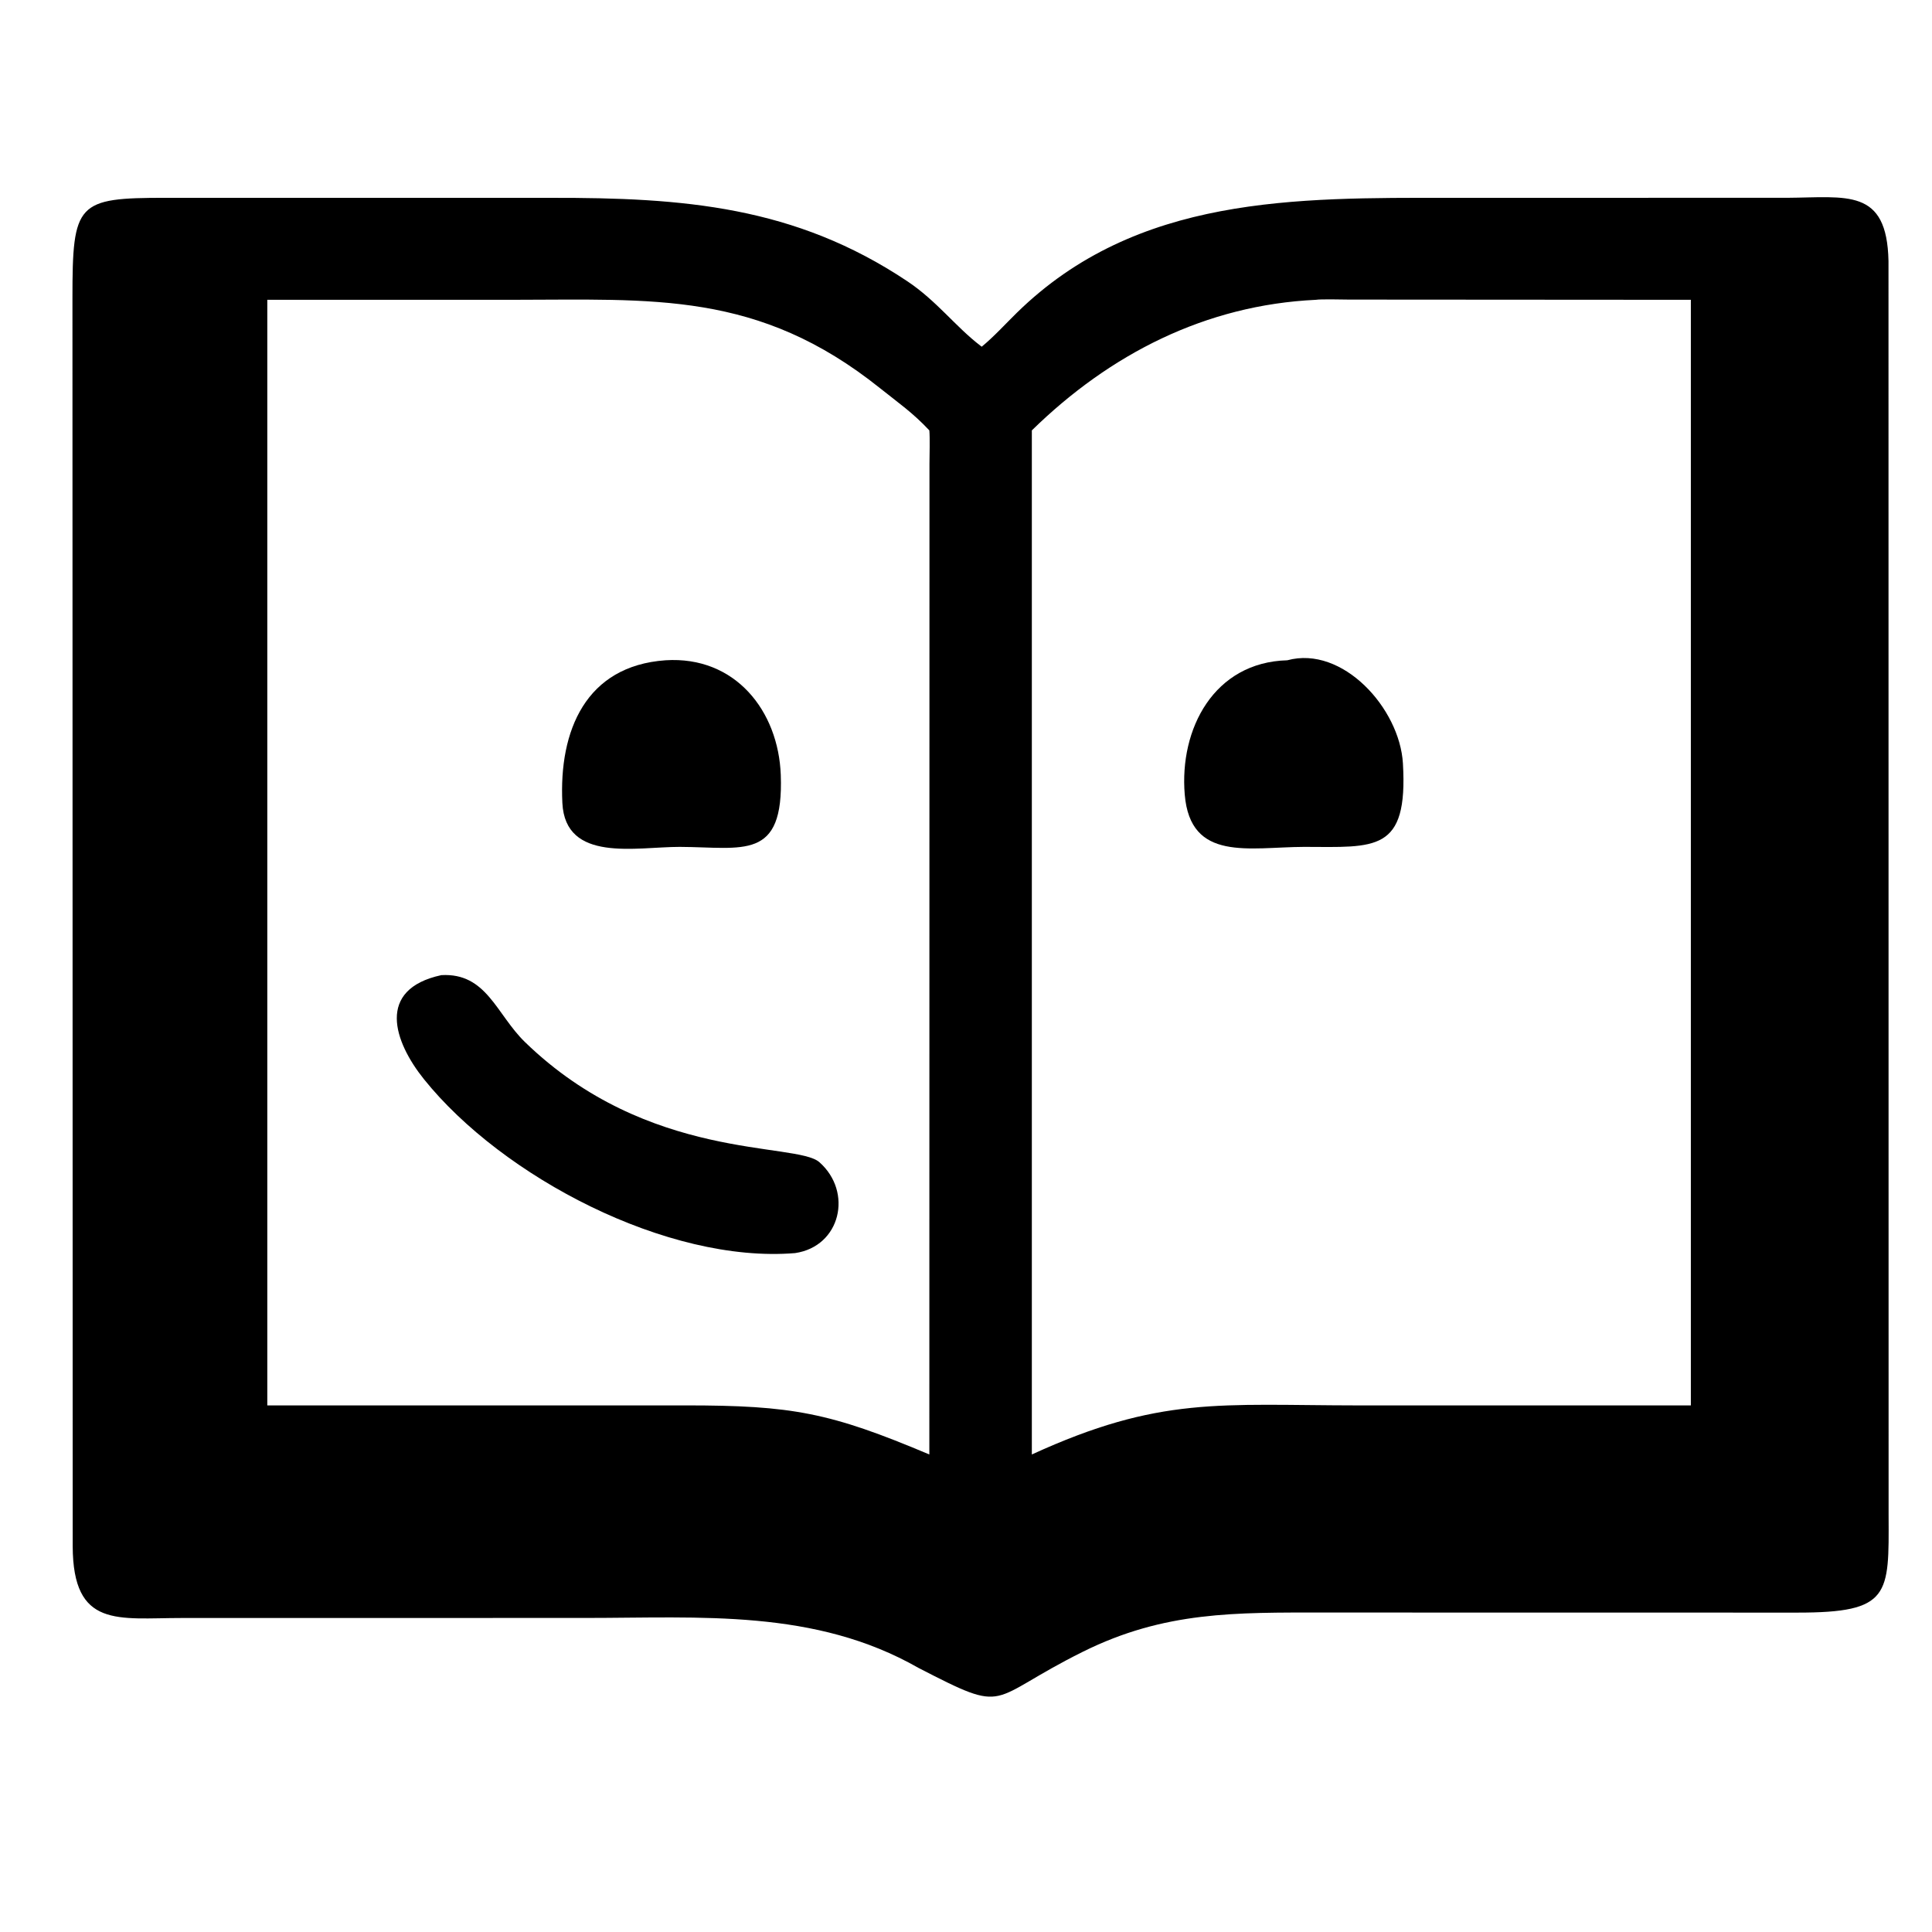
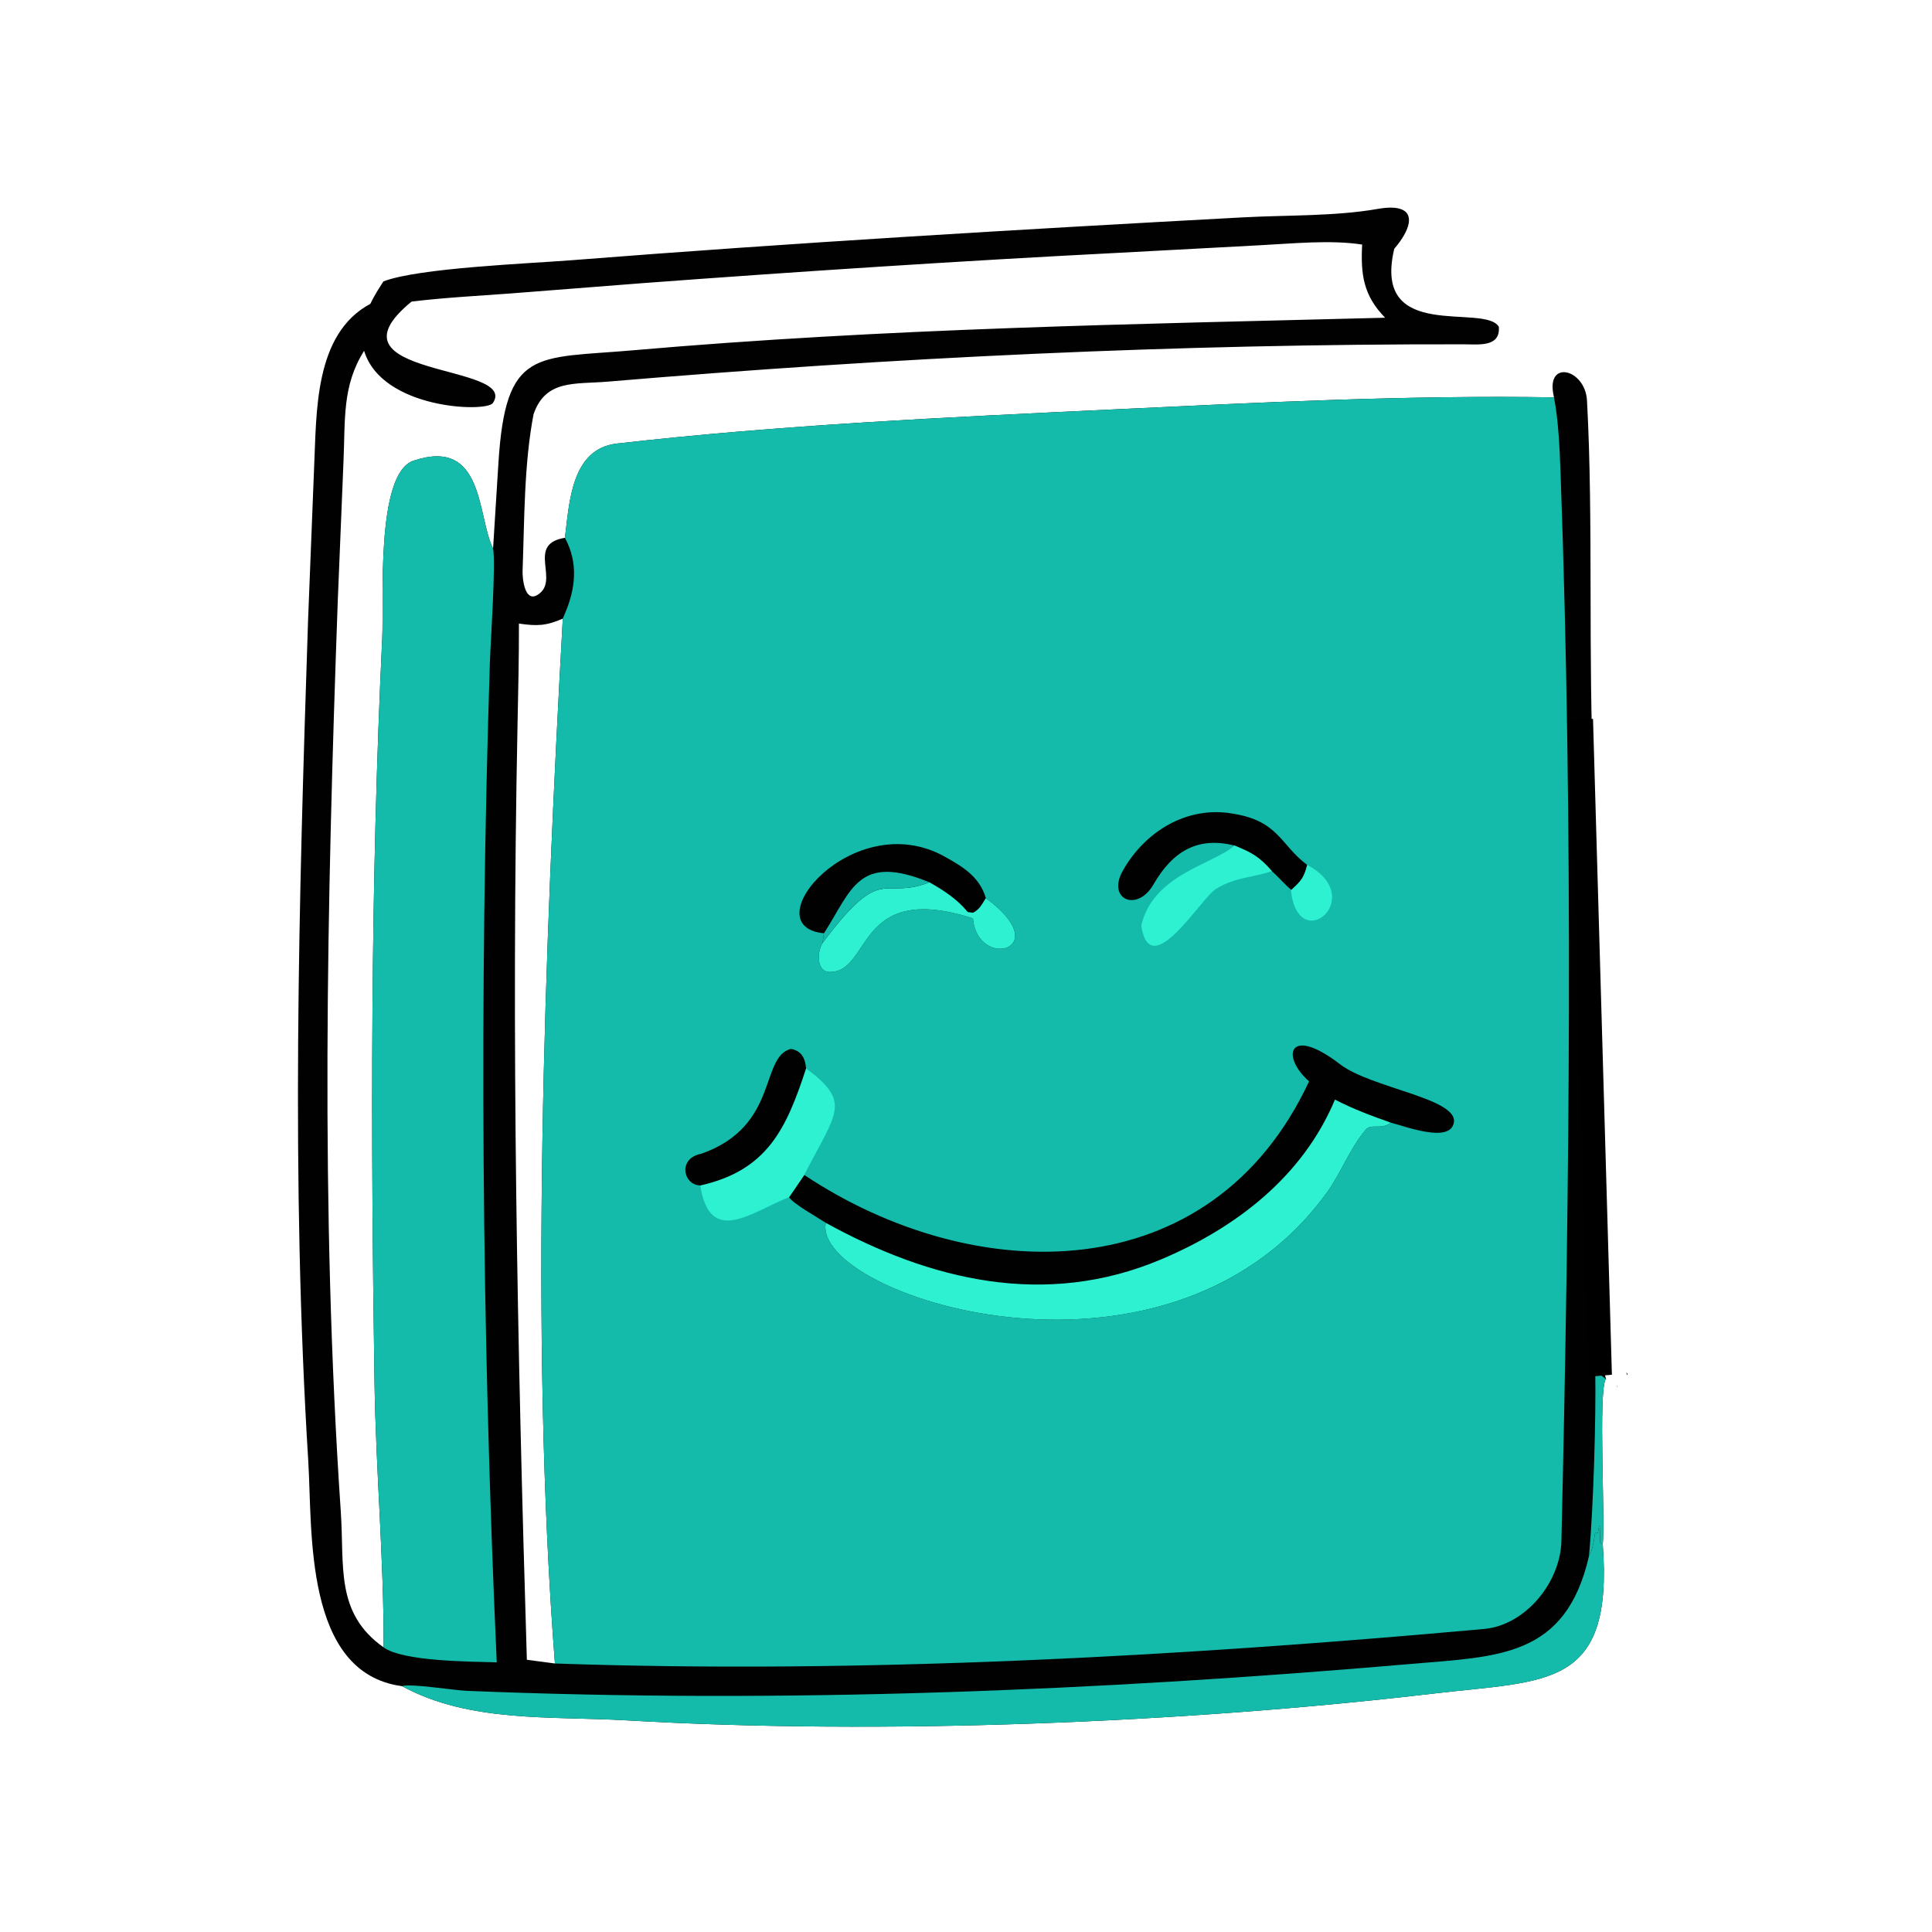
- <svg xmlns="http://www.w3.org/2000/svg" version="1.1" width="800" height="800">
-   <svg width="800" height="800" viewBox="0 0 800 800" version="1.1" id="SvgjsSvg1021">
-     <defs id="SvgjsDefs1020" />
-     <path d="m 610.968,667.73 -62.502,-0.018 c -36.902,0 -66.198,-0.586 -100.084,16.248 -40.296,20.02 -29.978,26.29 -68.044,6.694 -42.914,-24.508 -90.146,-20.698 -137.846,-20.696 l -167.272,0.022 c -26.346,0 -45.009,4.408 -45.118,-29.756 l -0.102,-516.668 c -0.02,-39.71 1.801,-41.641 38.622,-41.645 l 159.324,0.012 c 55.006,-0.109 101.18,3.437 147.732,34.519 12.206,8.15 19.872,18.704 30.268,26.694 l 0.56,0.426 c 4.998,-4.096 9.818,-9.414 14.536,-14.04 49.7,-48.71 115.656,-47.612 179.522,-47.608 l 139.31,-0.008 c 24.846,-0.142 41.486,-4.239 42.11,26.198 l 0.044,519.338 c 0.148,33.04 0.806,40.33 -37.774,40.306 z m -66.064,-543.584 c -45.646,2.138 -85.286,22.41 -117.642,54.07 v 424.05 c 53.014,-24.278 77.764,-20.368 135.206,-20.314 h 137.68 V 124.146 l -141.544,-0.092 c -2.332,-0.018 -11.9,-0.248 -13.7,0.092 z m -434.222,0 V 581.952 l 173.086,-0.008 c 44.296,-0.004 59.91,2.952 101.052,20.322 l 0.052,-410.234 c 0.01,-3.3 0.236,-10.846 -0.052,-13.816 -6.954,-7.414 -12.832,-11.404 -20.422,-17.478 -50.506,-40.416 -93.952,-36.596 -152.758,-36.594 z" id="SvgjsPath1019" style="stroke-width:2" />
-     <path d="m 540.014,350.676 c -22.794,0.084 -47.094,6.34 -49.438,-21.66 -2.276,-27.206 12.092,-54.798 42.474,-55.608 22.872,-6.236 46.524,19.882 47.868,42.664 2.186,37.01 -11.414,34.672 -40.904,34.604 z" id="SvgjsPath1018" style="stroke-width:2" />
-     <path d="m 281.46,350.676 c -18.142,-0.012 -47.37,6.66 -48.596,-18.188 -1.48,-29.946 9.7,-56.76 42.69,-59.08 28.932,-1.866 46.796,21.008 47.75,47.518 1.284,35.708 -15.538,29.86 -41.844,29.75 z" id="SvgjsPath1017" style="stroke-width:2" />
-     <path d="m 329.222,518.88 c -52.764,4.354 -121.172,-31.518 -153.662,-71.992 -12.498,-15.568 -19.908,-37.238 7.194,-43.106 18.732,-1.056 22.77,16.198 34.6,27.692 51.108,49.658 112.314,41.288 121.922,49.754 13.99,12.328 8.838,34.89 -10.054,37.652 z" id="SvgjsPath1016" style="stroke-width:2" />
+ <svg xmlns="http://www.w3.org/2000/svg" version="1.1" width="550" height="550">
+   <svg width="550" height="550" viewBox="0 0 550 550" version="1.1" id="SvgjsSvg1044">
+     <defs id="SvgjsDefs1043" />
+     <path id="SvgjsPath1042" d="m 398.424,59.408 c -1.429,-0.402 -3.455,-0.417 -6.146,0.055 -12.225,2.146 -25.842,1.735 -38.437,2.415 -63.775,3.442 -127.581,7.202 -191.256,12.211 -12.086,0.951 -43.522,2.181 -53.437,6.024 -1.472,2.297 -2.515,3.899 -3.724,6.386 -16.09,8.61 -15.27,31.09 -16.007,46.617 l -1.722,43.584 c -2.646,79.881 -4.889,159.44 0.068,239.343 1.213,19.55 -1.369,60.272 26.709,63.976 19.16,10.469 42.593,8.494 63.938,9.733 72.494,4.208 158.269,0.778 229.792,-7.641 32.303,-3.809 51.142,-1.253 48.07,-42.499 0.761,-6.981 -1.339,-43.415 0.865,-47.054 0.045,0.03 0.096,0.066 0.141,0.096 -0.233,-0.524 -0.37,-1.07 -0.432,-1.639 -0.034,-0.079 -0.046,-0.082 -0.129,-0.322 0.115,0.67 -0.397,-1.544 -0.172,-0.756 0.026,0.09 0.043,0.182 0.06,0.274 0.031,0.164 -0.12,-0.31 -0.177,-0.467 -0.168,-0.781 -0.412,-1.54 -0.629,-2.307 -0.321,-0.716 -0.531,-1.475 -0.707,-2.237 -0.152,-1.097 -0.074,-0.408 -0.353,-1.536 -0.002,-0.092 -0.112,-0.644 -0.179,-0.985 -0.232,-0.551 -0.345,-1.162 -0.397,-1.768 0.012,0.166 0.006,-0.093 -0.003,-0.29 -0.037,-0.119 -0.084,-0.28 -0.109,-0.367 -0.214,-0.667 -0.233,-1.368 -0.214,-2.061 0.021,-0.593 -0.079,-1.277 -0.104,-1.958 -0.024,-0.632 0.022,-1.436 0.021,-1.963 -0.093,-1.068 -0.169,-2.139 -0.208,-3.211 -0.128,-1.686 -0.173,-3.376 -0.249,-5.065 -0.005,-1.942 -0.108,-3.88 -0.111,-5.823 0.031,-1.747 -0.044,-3.495 -0.028,-5.242 0.01,-1.054 0.046,-2.105 0.121,-3.156 0.06,-0.461 -0.06,-0.935 -0.118,-1.481 -0.071,-0.63 -0.061,-1.265 -0.025,-1.897 0.026,-0.461 0.077,-0.919 0.131,-1.378 0.054,-0.456 0.114,-0.912 0.173,-1.368 0.081,-0.622 0.162,-1.243 0.244,-1.865 0.083,-0.629 0.166,-1.257 0.249,-1.886 0.093,-0.702 0.185,-1.403 0.278,-2.105 l 0.295,-2.233 c 0.138,-0.712 0.045,-1.386 0.041,-2.13 -0.003,-1.074 0.072,-2.146 0.161,-3.216 0.069,-0.822 0.165,-1.639 0.264,-2.457 0.07,-0.579 0.145,-1.159 0.22,-1.738 0.091,-0.706 0.184,-1.411 0.278,-2.117 0.153,-0.608 0.066,-1.052 0.017,-1.663 -0.066,-0.731 -0.049,-1.464 -0.007,-2.196 0.027,-0.449 0.079,-0.895 0.128,-1.342 -0.056,-0.04 -0.168,-0.935 -0.181,-1.044 -0.063,-0.48 -0.059,-0.963 -0.041,-1.446 0.019,-0.398 0.082,-0.906 0.097,-1.224 0.009,-1.068 -0.063,-2.131 -0.129,-3.197 -0.088,-1.298 -0.04,-2.598 0.052,-3.894 0.008,-0.093 0.021,-0.186 0.029,-0.28 -0.337,-1.894 -0.408,-3.898 0.023,-6.274 0.048,-0.519 -0.019,1.021 0.005,0.174 -1.6e-4,-0.06 0.002,-0.179 0.006,-0.21 -0.03,-0.407 -0.069,-0.813 -0.095,-1.22 -0.259,-3.049 -0.289,-6.101 -0.028,-9.151 1.7e-4,-0.006 8.4e-4,-0.014 6.2e-4,-0.02 -0.156,-0.256 -0.319,-0.509 -0.491,-0.754 -0.451,-0.684 -0.657,-1.437 -0.787,-2.232 -0.047,-0.456 -0.024,-0.913 0.015,-1.369 0.005,-0.746 0.373,-1.388 0.722,-2.017 0.062,-0.118 0.033,-0.066 0.095,-0.328 0.06,-0.242 0.099,-0.488 0.137,-0.735 0.046,-0.303 0.086,-0.608 0.128,-0.911 0.04,-0.284 0.077,-0.567 0.115,-0.852 0.005,-0.037 0.025,-0.189 0.048,-0.36 -0.003,-0.021 -0.003,-0.008 -0.008,-0.034 -0.085,-0.067 -0.1,-2.111 -0.131,-1.349 -0.217,-0.668 -0.33,-1.354 -0.375,-2.053 -0.029,-0.449 0.021,-0.896 0.042,-1.344 0.005,-0.081 0.022,0.175 -0.02,0.244 -0.03,0.048 -0.016,-0.111 -0.025,-0.167 -0.106,-0.624 -0.123,-1.253 -0.221,-1.873 -0.195,-0.844 -0.375,-1.688 -0.472,-2.553 -0.199,-0.925 -0.303,-1.865 -0.352,-2.809 -0.038,-0.773 0.049,-1.539 -0.016,-2.307 -0.089,-1.002 -0.086,-2.009 -0.039,-3.014 -0.066,-1.238 -0.042,-2.477 0.008,-3.715 0.081,-1.145 -0.018,-2.292 -0.032,-3.438 -4e-4,-1.055 -0.103,-2.108 -0.134,-3.164 0.04,-0.947 0.031,-1.879 -0.043,-2.823 -0.078,-0.805 -0.085,-1.613 -0.068,-2.42 0.018,-0.626 0.081,-1.249 0.149,-1.872 0.052,-0.468 0.11,-0.937 0.169,-1.404 0.057,-0.439 0.114,-0.878 0.172,-1.317 0.021,-0.16 0.043,-0.319 0.063,-0.478 -0.052,-0.199 -0.093,-0.397 -0.087,-0.577 -0.149,-0.469 -0.318,-1.156 -0.323,-1.479 -0.092,-0.514 -0.38,-1.188 -0.278,-1.79 0.009,-0.206 -3.6e-4,-0.412 -0.011,-0.618 -0.103,-0.592 -0.274,-1.177 -0.269,-1.783 7.5e-4,-0.051 0.006,-0.062 0.013,-0.055 -0.007,-0.022 -0.009,-0.024 -0.021,-0.066 -0.141,-0.367 -0.397,-1.256 -0.366,-1.554 -0.056,-0.354 -0.192,-0.673 -0.324,-1.526 0.072,0.463 -0.014,-0.097 -0.038,-0.206 -0.125,-0.656 -0.383,-1.309 -0.244,-2.002 0.026,-0.318 0.041,-0.635 0.041,-0.954 -0.022,-0.59 -0.083,-1.176 -0.145,-1.763 0.011,-0.67 0.063,-1.327 0.174,-1.988 l 0.222,-1.681 0.382,-2.891 0.002,2.6e-4 c 0.151,-1.145 0.509,-2.021 0.975,-2.649 -1.703,-34.291 -0.038,-73.632 -1.916,-107.874 -0.495,-8.988 -11.715,-11.791 -9.515,-1.464 l 0.126,0.568 c -41.834,-0.666 -83.967,1.47 -125.741,3.45 -47.057,2.232 -94.221,4.375 -141.035,9.702 -13.002,1.48 -13.532,16.847 -14.796,26.828 l -0.527,0.098 c -10.467,2.044 -0.65,12.298 -7.379,16.214 -3.604,2.098 -4.22,-4.919 -4.147,-6.888 0.543,-14.601 0.381,-30.27 3.124,-44.608 3.436,-9.95 11.78,-8.478 21.109,-9.268 81.056,-6.86 162.386,-10.755 243.743,-10.628 4.117,0.007 10.473,0.9 9.931,-5.02 -4.154,-6.711 -35.729,4.566 -29.882,-21.64 l 0.121,-0.528 c 4.702,-5.519 5.798,-10.216 1.512,-11.424 z M 387.775,69.625 c -0.434,8.465 0.324,14.494 6.545,20.824 -72.442,1.872 -141.412,2.937 -214.246,9.283 C 152.437,102.139 143.94,98.967 141.887,131.848 l -1.521,24.305 c -4.564,-9.106 -2.426,-31.783 -22.656,-25.002 -10.802,3.62 -8.399,40.13 -8.889,50.32 -3.404,70.683 -3.287,141.379 -2.206,212.113 0.381,24.903 2.687,50.728 2.601,75.393 C 95.382,459.194 98.077,445.966 97.019,430.375 91.153,343.932 93.052,257.565 96.154,171.086 l 1.632,-39.785 c 0.537,-11.581 -0.458,-21.459 5.87,-31.424 5.059,16.665 34.841,17.592 36.668,14.847 7.559,-11.351 -49.655,-7.136 -23.165,-28.863 9.008,-1.116 19.035,-1.642 28.146,-2.317 l 37.358,-2.916 c 44.703,-3.334 91.247,-6.378 135.959,-8.666 l 39.994,-2.141 c 9.239,-0.476 20.191,-1.6 29.158,-0.196 z M 160.216,176.111 c -5.21,93.931 -9.518,203.422 -2.241,297.449 l -7.989,-1.056 c -2.722,-89.735 -4.473,-176.449 -2.653,-266.362 0.193,-9.533 0.422,-19.086 0.396,-28.623 5.151,0.749 7.719,0.663 12.488,-1.409 z m 302.746,214.556 c 0.06,0.172 0.112,0.347 0.163,0.522 0.018,-0.002 0.028,0.197 0.044,0.274 0.335,-0.228 0.029,-0.521 -0.208,-0.796 z m -2.643,3.916 c -0.035,0.032 -0.063,0.046 -0.097,0.076 0.1,0.066 0.205,0.143 0.305,0.21 -0.071,-0.094 -0.137,-0.192 -0.209,-0.286 z" style="fill:#010101;fill-opacity:1;stroke-width:1.995" />
+     <path fill="#14bbab" d="m 160.818,153.1 c 1.264,-9.981 1.794,-25.349 14.796,-26.828 46.814,-5.327 93.978,-7.47 141.035,-9.702 41.773,-1.98 83.908,-4.116 125.742,-3.45 1.286,6.628 1.629,14.93 1.873,21.71 3.658,101.204 2.587,202.62 0.237,303.83 -0.275,11.873 -10.297,24.01 -21.98,25.068 -86.645,7.836 -177.373,12.852 -264.548,9.833 -7.277,-94.027 -2.969,-203.518 2.24,-297.449 l 0.609,-1.441 c 3.061,-7.164 3.842,-14.475 -0.006,-21.57 z" id="SvgjsPath1041" style="stroke-width:1.995" />
+     <path fill="#010101" d="m 372.668,307.835 c -8.185,-7.185 -5.776,-16.098 8.804,-4.87 8.839,6.805 33.663,9.705 32.41,16.617 -1.091,6.002 -13.917,1.013 -17.912,0.028 -2.837,2.143 -5.596,0.104 -7.217,2.029 -4.815,5.725 -7.361,13.336 -12.047,19.253 -46.01,60.829 -145.716,27.614 -141.614,7.225 -2.274,-1.492 -9.35,-5.462 -10.46,-7.295 l 4.323,-6.335 c 48.694,32.378 115.948,32.918 143.714,-26.651 z" id="SvgjsPath1040" style="stroke-width:1.995" />
+     <path fill="#2df1d1" d="m 380.032,313.038 c 5.296,2.734 10.366,4.602 15.937,6.571 -2.837,2.143 -5.596,0.104 -7.217,2.029 -4.815,5.725 -7.361,13.336 -12.047,19.253 -46.01,60.829 -145.716,27.614 -141.614,7.225 29.829,16.437 62.504,24.286 95.4,10.431 21.406,-9.014 40.396,-23.647 49.54,-45.509 z" id="SvgjsPath1039" style="stroke-width:1.995" />
+     <path fill="#010101" d="m 234.56,265.686 c -20.541,-1.948 8.38,-36.354 34.406,-21.81 5.2,2.907 9.912,5.747 11.688,11.806 20.147,14.763 -2.49,20.642 -3.666,5.764 -33.577,-10.768 -28.744,15.45 -40.879,15.254 -3.524,-0.057 -3.685,-5.431 -1.907,-8.308 0.042,-0.757 0.246,-1.92 0.358,-2.706 z" id="SvgjsPath1038" style="stroke-width:1.995" />
+     <path fill="#2df1d1" d="m 264.596,251.175 c 4.044,2.291 7.914,4.789 10.895,8.457 l 1.496,0.208 c 1.88,-0.935 2.498,-2.352 3.667,-4.158 20.147,14.763 -2.49,20.642 -3.666,5.764 -33.577,-10.768 -28.744,15.45 -40.879,15.254 -3.524,-0.057 -3.685,-5.431 -1.907,-8.308 17.301,-23.074 16.728,-11.884 30.394,-17.217 z" id="SvgjsPath1037" style="stroke-width:1.995" />
+     <path fill="#14bbab" d="m 234.56,265.686 c 7.998,-12.448 9.757,-22.803 30.037,-14.511 -13.666,5.332 -13.093,-5.858 -30.394,17.217 0.042,-0.757 0.246,-1.92 0.358,-2.706 z" id="SvgjsPath1036" style="stroke-width:1.995" />
+     <path fill="#2df1d1" d="m 199.346,337.48 c -4.83,-0.077 -6.568,-7.754 0.333,-9.054 22.18,-7.841 16.541,-27.542 25.472,-29.841 3.071,0.531 4.117,2.756 4.327,5.558 13.07,9.752 8.646,12.362 -0.524,30.342 l -4.323,6.335 c -10.489,4.052 -22.547,14.241 -25.285,-3.341 z" id="SvgjsPath1035" style="stroke-width:1.995" />
+     <path fill="#010101" d="m 199.346,337.48 c -4.83,-0.077 -6.568,-7.754 0.333,-9.054 22.18,-7.841 16.541,-27.542 25.472,-29.841 3.071,0.531 4.117,2.756 4.327,5.558 -5.629,17.273 -11.095,29.074 -30.132,33.336 z" id="SvgjsPath1034" style="stroke-width:1.995" />
+     <path fill="#010101" d="m 351.457,240.72 c -10.556,-2.659 -17.665,1.658 -23.094,11.071 -4.617,8.003 -13.322,4.277 -8.745,-3.876 6.254,-11.141 18.186,-18.546 31.209,-16.312 13.226,2.054 13.579,8.842 21.306,14.628 -0.901,3.618 -1.731,4.601 -4.508,7.102 -1.234,-0.908 -3.983,-3.955 -5.564,-5.36 -3.602,-4.13 -5.722,-5.234 -10.603,-7.253 z" id="SvgjsPath1033" style="stroke-width:1.995" />
+     <path fill="#2df1d1" d="m 351.457,240.72 c 4.881,2.019 7.001,3.123 10.603,7.253 -5.055,1.874 -10.06,1.556 -15.783,5.006 -4.234,2.332 -18.805,27.212 -21.39,10.556 3.338,-14.602 20.295,-17.376 26.57,-22.815 z" id="SvgjsPath1032" style="stroke-width:1.995" />
+     <path fill="#2df1d1" d="m 372.132,246.231 c 17.394,9.163 -2.454,26.159 -4.626,7.366 l 0.117,-0.264 c 2.778,-2.501 3.608,-3.484 4.508,-7.102 z" id="SvgjsPath1031" style="stroke-width:1.995" />
+     <path fill="#14bbab" d="m 452.354,442.968 c 1.209,-2.249 1.328,-4.125 1.752,-6.649 l 0.437,0.259 -0.317,-1.072 0.093,0.924 0.564,-0.08 0.376,-2.057 0.377,0.008 c -0.142,1.794 -0.167,2.906 -0.139,4.709 l 0.774,0.603 c 3.072,41.246 -15.766,38.69 -48.069,42.499 -71.522,8.419 -157.298,11.85 -229.792,7.642 -21.345,-1.239 -44.776,0.734 -63.937,-9.734 2.013,-0.863 14.806,1.178 18.321,1.32 89.811,3.689 179.523,0.068 269.033,-7.667 24.735,-2.137 43.907,-1.797 50.528,-30.704 z" id="SvgjsPath1030" style="stroke-width:1.995" />
+     <path fill="#14bbab" d="m 454.14,390.437 c 1.094,0.662 1.98,1.356 2.996,2.121 -2.203,3.639 -0.103,40.073 -0.865,47.054 l -0.774,-0.603 c -0.027,-1.803 -0.003,-2.914 0.139,-4.709 l -0.377,-0.008 -0.376,2.057 -0.564,0.08 -0.093,-0.924 0.317,1.072 -0.437,-0.259 c -0.424,2.524 -0.543,4.4 -1.752,6.649 1.273,-13.746 2.011,-39.159 1.786,-52.531 z" id="SvgjsPath1029" style="stroke-width:1.995" />
+     <path fill="#14bbab" d="m 109.215,468.978 c 0.086,-24.665 -2.222,-50.491 -2.602,-75.394 -1.081,-70.734 -1.196,-141.429 2.207,-212.111 0.491,-10.19 -1.913,-46.701 8.889,-50.321 20.23,-6.781 18.092,15.896 22.656,25.001 0.829,4.126 -0.73,26.988 -0.907,32.473 -3.06,94.786 -2.33,189.852 1.955,284.607 -7.234,-0.229 -26.59,-0.199 -32.198,-4.255 z" id="SvgjsPath1028" style="stroke-width:1.995" />
+     <path style="fill:#010101;fill-opacity:1;stroke-width:23.018" d="m 450.781,214.407 c 2.813,176.886 0,0 0,0 z" id="SvgjsPath1027" />
+     <rect style="fill:#000000;fill-opacity:0;stroke-width:23.018" id="SvgjsRect1026" width="110.092" height="137.014" x="536.037" y="487.001" ry="0" />
+     <rect style="fill:#000000;fill-opacity:0;stroke:#000000;stroke-width:4.842;stroke-dasharray:none;stroke-opacity:1" id="SvgjsRect1025" width="1.813" height="181.945" x="443.923" y="245.726" transform="matrix(0.9962915,-0.08604227,0.02878255,0.9995857,0,0)" />
  </svg>
  <style>@media (prefers-color-scheme: light) { :root { filter: none; } }
- @media (prefers-color-scheme: dark) { :root { filter: invert(100%); } }
+ @media (prefers-color-scheme: dark) { :root { filter: none; } }
</style>
</svg>
